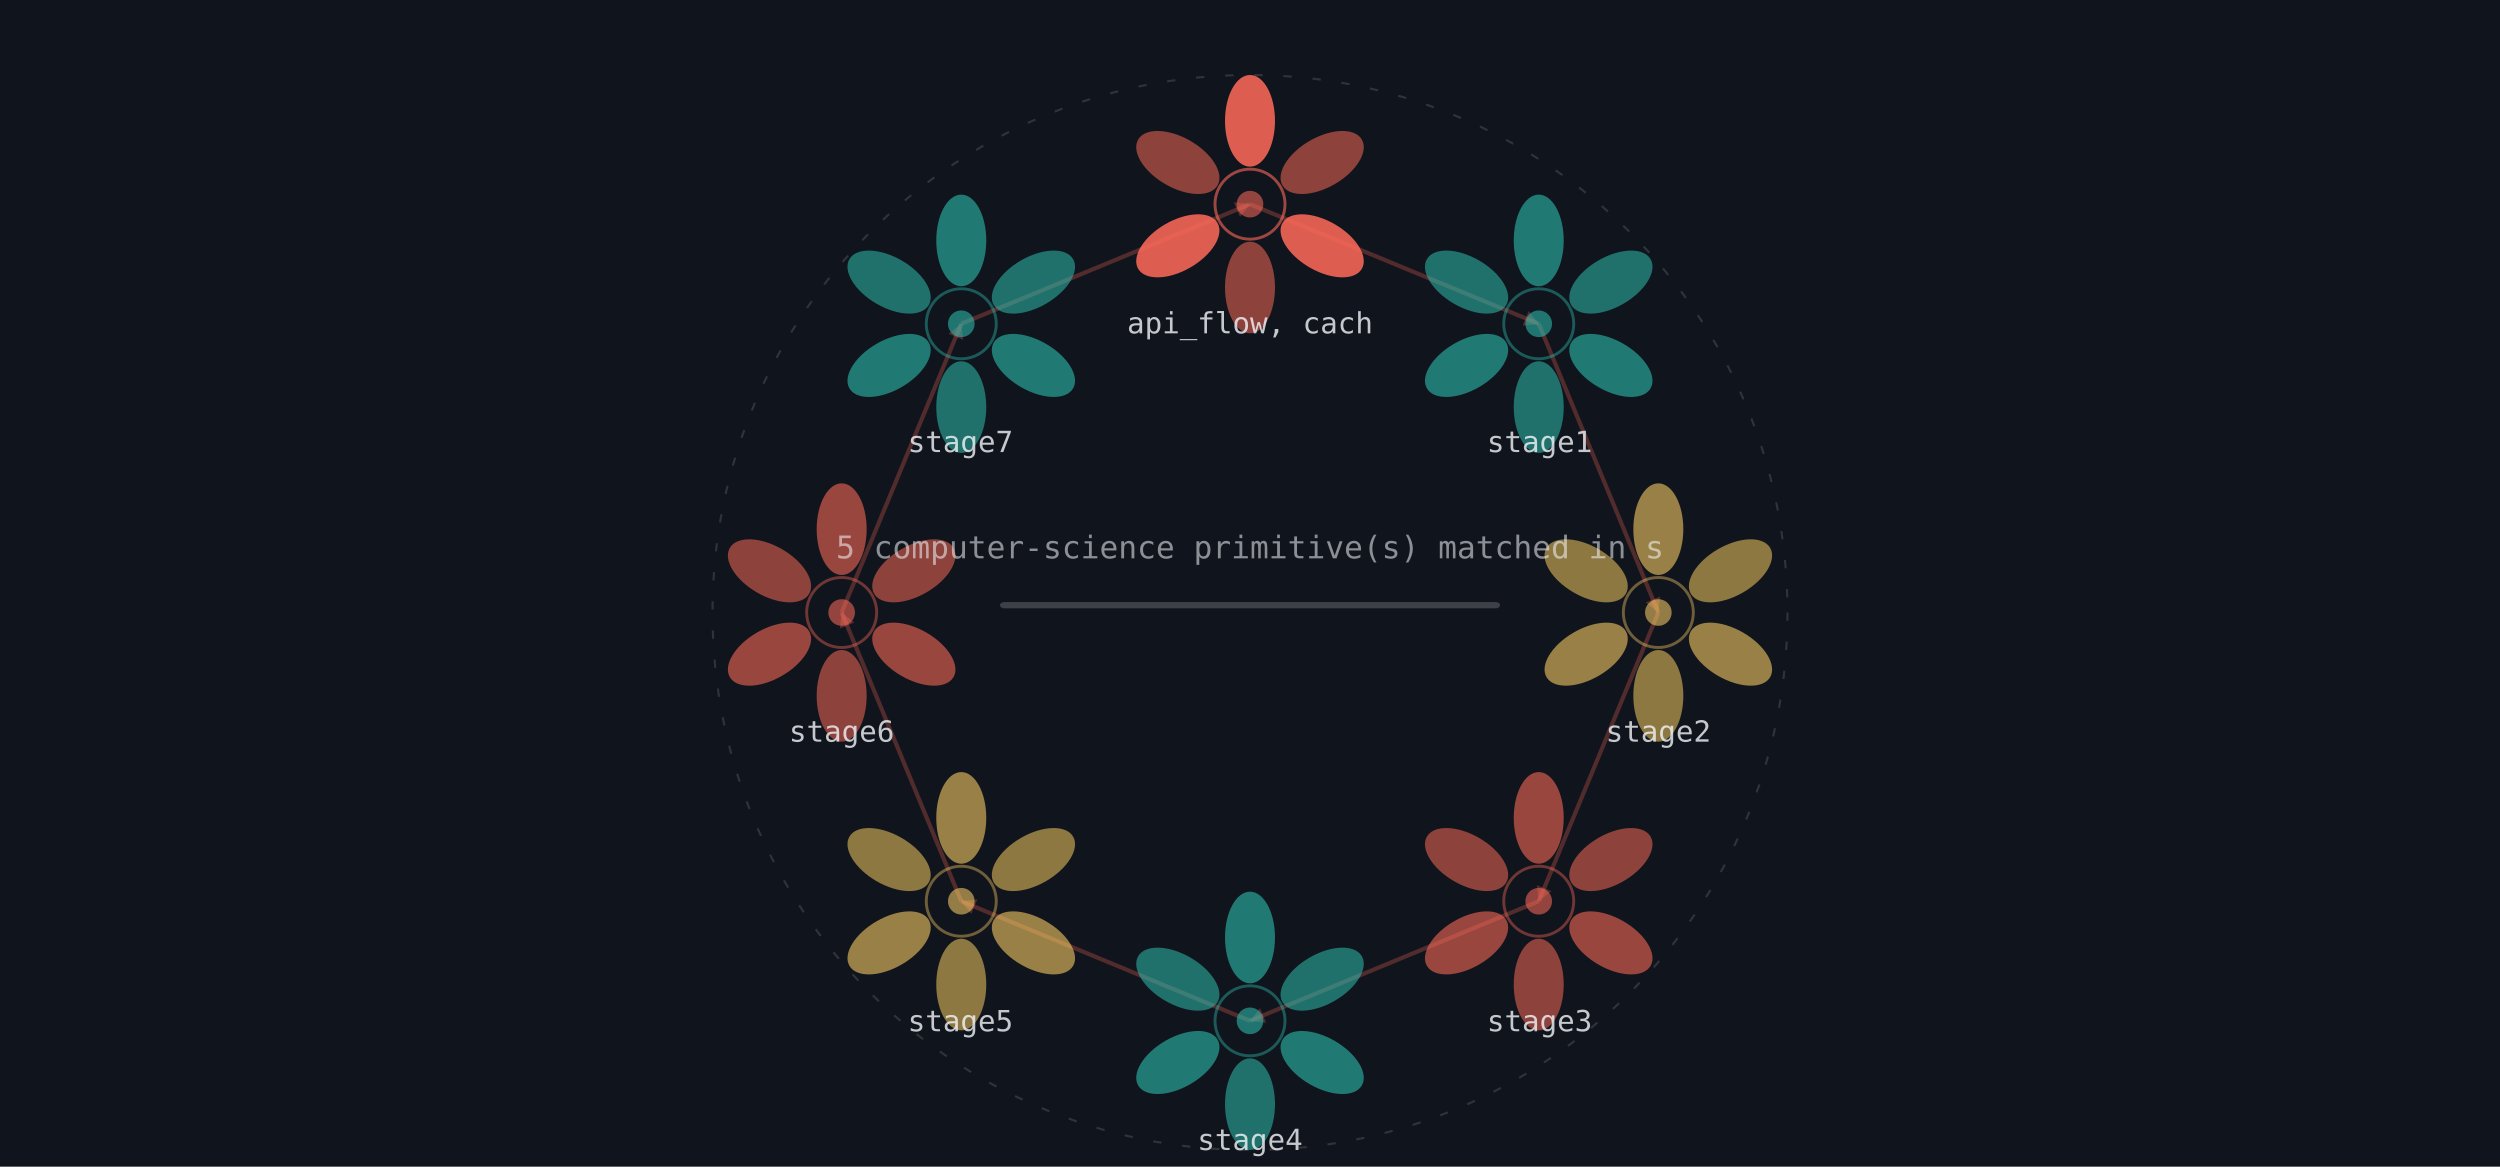
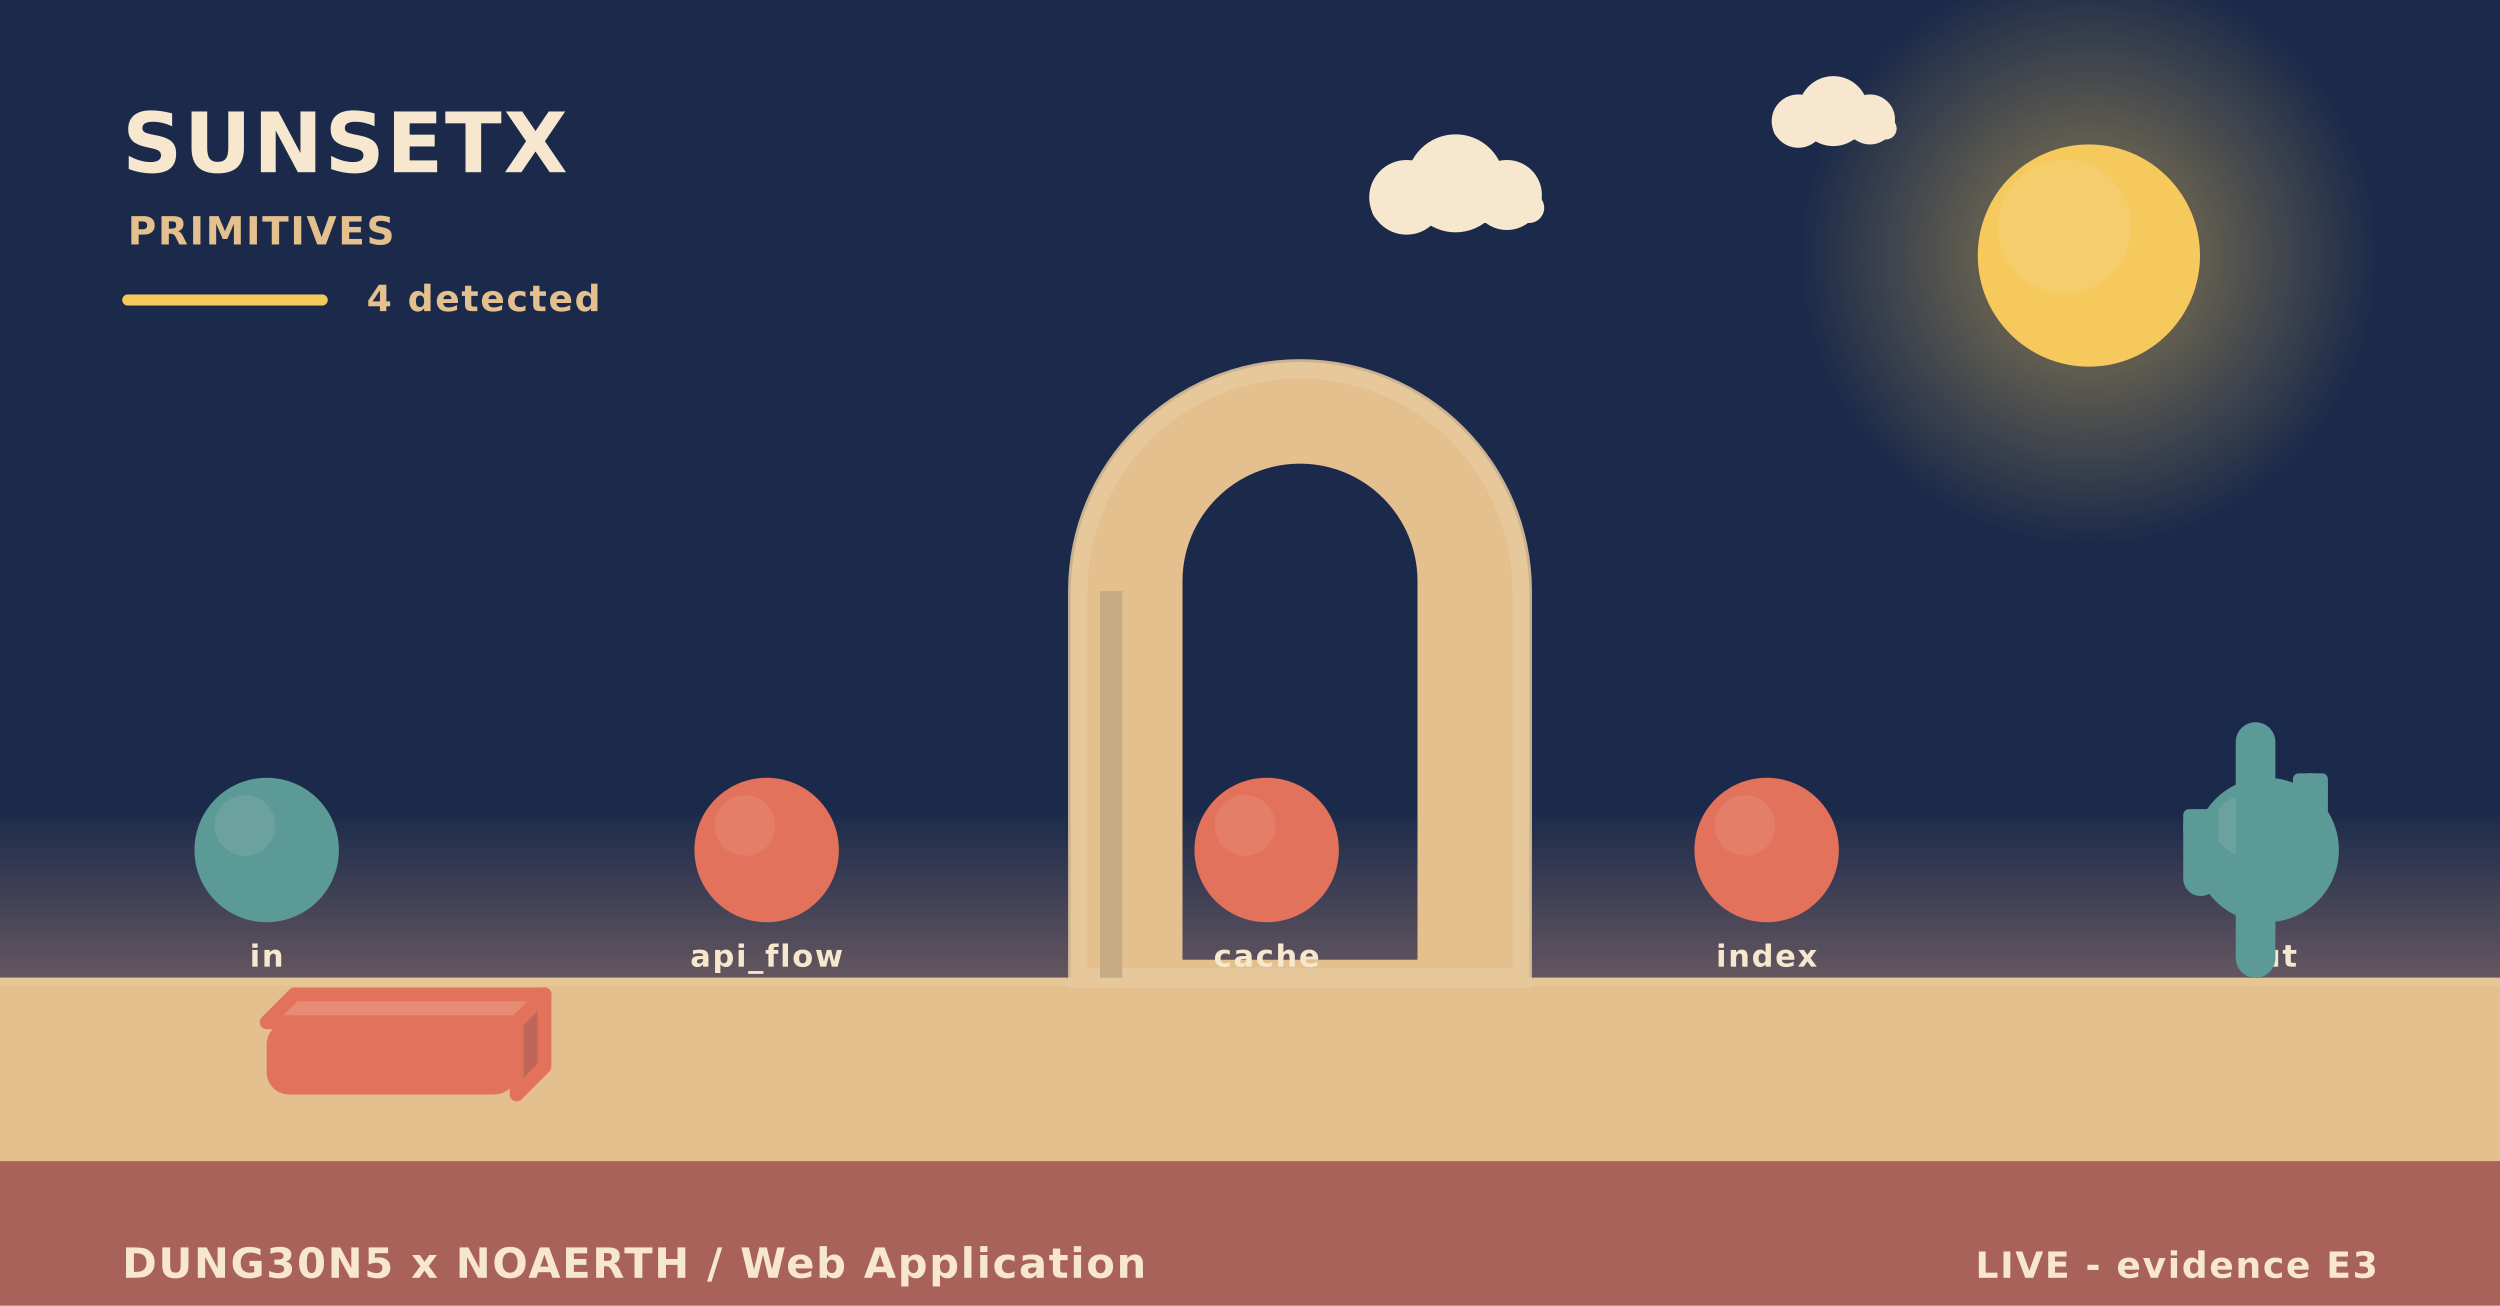
- <svg xmlns="http://www.w3.org/2000/svg" viewBox="0 0 1200 560" width="1200" height="560" role="img" aria-label="SUNSETX state machine">
-   <rect width="1200" height="560" fill="#10141c" />
-   <defs>
-     <linearGradient id="gs" x1="0" y1="0" x2="1" y2="1">
-       <stop offset="0%" stop-color="#ff6b5a" />
-       <stop offset="100%" stop-color="#2ec4b6" />
-     </linearGradient>
-   </defs>
-   <circle cx="600.00" cy="294.00" r="258.00" fill="none" stroke="rgba(242,245,249,0.140)" stroke-width="1.00" opacity="1.00" stroke-dasharray="4 10" />
-   <line x1="600.00" y1="98.00" x2="738.59" y2="155.41" stroke="rgba(255,107,90,0.500)" stroke-width="2.00" opacity="0.55" />
-   <polygon points="738.59,155.41 733.76,149.29 730.86,156.32" fill="rgba(255,107,90,0.500)" opacity="0.55" />
-   <line x1="738.59" y1="155.41" x2="796.00" y2="294.00" stroke="rgba(255,107,90,0.500)" stroke-width="2.00" opacity="0.55" />
-   <polygon points="796.00,294.00 796.91,286.26 789.89,289.17" fill="rgba(255,107,90,0.500)" opacity="0.55" />
-   <line x1="796.00" y1="294.00" x2="738.59" y2="432.59" stroke="rgba(255,107,90,0.500)" stroke-width="2.00" opacity="0.55" />
-   <polygon points="738.59,432.59 744.71,427.76 737.68,424.86" fill="rgba(255,107,90,0.500)" opacity="0.55" />
-   <line x1="738.59" y1="432.59" x2="600.00" y2="490.00" stroke="rgba(255,107,90,0.500)" stroke-width="2.00" opacity="0.55" />
-   <polygon points="600.00,490.00 607.74,490.91 604.83,483.89" fill="rgba(255,107,90,0.500)" opacity="0.55" />
-   <line x1="600.00" y1="490.00" x2="461.41" y2="432.59" stroke="rgba(255,107,90,0.500)" stroke-width="2.00" opacity="0.55" />
-   <polygon points="461.41,432.59 466.24,438.71 469.14,431.68" fill="rgba(255,107,90,0.500)" opacity="0.55" />
-   <line x1="461.41" y1="432.59" x2="404.00" y2="294.00" stroke="rgba(255,107,90,0.500)" stroke-width="2.00" opacity="0.55" />
-   <polygon points="404.00,294.00 403.09,301.74 410.11,298.83" fill="rgba(255,107,90,0.500)" opacity="0.55" />
-   <line x1="404.00" y1="294.00" x2="461.41" y2="155.41" stroke="rgba(255,107,90,0.500)" stroke-width="2.00" opacity="0.55" />
-   <polygon points="461.41,155.41 455.29,160.24 462.32,163.14" fill="rgba(255,107,90,0.500)" opacity="0.55" />
-   <line x1="461.41" y1="155.41" x2="600.00" y2="98.00" stroke="rgba(255,107,90,0.500)" stroke-width="2.00" opacity="0.55" />
-   <polygon points="600.00,98.00 592.26,97.09 595.17,104.11" fill="rgba(255,107,90,0.500)" opacity="0.55" />
-   <ellipse cx="600.00" cy="58.00" rx="12.00" ry="22.00" fill="rgba(255,107,90,0.900)" opacity="0.95" transform="rotate(0.0 600.00 58.00)" />
-   <ellipse cx="634.64" cy="78.00" rx="12.00" ry="22.00" fill="rgba(255,107,90,0.550)" opacity="0.95" transform="rotate(60.0 634.64 78.00)" />
-   <ellipse cx="634.64" cy="118.00" rx="12.00" ry="22.00" fill="rgba(255,107,90,0.900)" opacity="0.95" transform="rotate(120.0 634.64 118.00)" />
-   <ellipse cx="600.00" cy="138.00" rx="12.00" ry="22.00" fill="rgba(255,107,90,0.550)" opacity="0.95" transform="rotate(180.0 600.00 138.00)" />
-   <ellipse cx="565.36" cy="118.00" rx="12.00" ry="22.00" fill="rgba(255,107,90,0.900)" opacity="0.95" transform="rotate(240.0 565.36 118.00)" />
-   <ellipse cx="565.36" cy="78.00" rx="12.00" ry="22.00" fill="rgba(255,107,90,0.550)" opacity="0.95" transform="rotate(300.0 565.36 78.00)" />
-   <circle cx="600.00" cy="98.00" r="16.80" fill="none" stroke="rgba(255,107,90,0.900)" stroke-width="1.40" opacity="0.66" />
-   <circle cx="600.00" cy="98.00" r="6.40" fill="rgba(255,107,90,0.550)" opacity="1.00" />
-   <text x="600" y="160" font-family="ui-monospace,Menlo,monospace" font-size="14" fill="rgba(242,245,249,0.800)" text-anchor="middle">api_flow, cach</text>
-   <ellipse cx="738.59" cy="115.41" rx="12.00" ry="22.00" fill="rgba(46,196,182,0.600)" opacity="0.95" transform="rotate(0.0 738.59 115.41)" />
-   <ellipse cx="773.23" cy="135.41" rx="12.00" ry="22.00" fill="rgba(46,196,182,0.550)" opacity="0.95" transform="rotate(60.0 773.23 135.41)" />
-   <ellipse cx="773.23" cy="175.41" rx="12.00" ry="22.00" fill="rgba(46,196,182,0.600)" opacity="0.95" transform="rotate(120.0 773.23 175.41)" />
-   <ellipse cx="738.59" cy="195.41" rx="12.00" ry="22.00" fill="rgba(46,196,182,0.550)" opacity="0.95" transform="rotate(180.0 738.59 195.41)" />
-   <ellipse cx="703.95" cy="175.41" rx="12.00" ry="22.00" fill="rgba(46,196,182,0.600)" opacity="0.95" transform="rotate(240.0 703.95 175.41)" />
-   <ellipse cx="703.95" cy="135.41" rx="12.00" ry="22.00" fill="rgba(46,196,182,0.550)" opacity="0.95" transform="rotate(300.0 703.95 135.41)" />
-   <circle cx="738.59" cy="155.41" r="16.80" fill="none" stroke="rgba(46,196,182,0.600)" stroke-width="1.40" opacity="0.66" />
-   <circle cx="738.59" cy="155.41" r="6.40" fill="rgba(46,196,182,0.550)" opacity="1.00" />
-   <text x="739" y="217" font-family="ui-monospace,Menlo,monospace" font-size="14" fill="rgba(242,245,249,0.800)" text-anchor="middle">stage1</text>
-   <ellipse cx="796.00" cy="254.00" rx="12.00" ry="22.00" fill="rgba(255,209,102,0.600)" opacity="0.95" transform="rotate(0.0 796.00 254.00)" />
-   <ellipse cx="830.64" cy="274.00" rx="12.00" ry="22.00" fill="rgba(255,209,102,0.550)" opacity="0.95" transform="rotate(60.0 830.64 274.00)" />
-   <ellipse cx="830.64" cy="314.00" rx="12.00" ry="22.00" fill="rgba(255,209,102,0.600)" opacity="0.95" transform="rotate(120.0 830.64 314.00)" />
-   <ellipse cx="796.00" cy="334.00" rx="12.00" ry="22.00" fill="rgba(255,209,102,0.550)" opacity="0.95" transform="rotate(180.0 796.00 334.00)" />
-   <ellipse cx="761.36" cy="314.00" rx="12.00" ry="22.00" fill="rgba(255,209,102,0.600)" opacity="0.95" transform="rotate(240.0 761.36 314.00)" />
-   <ellipse cx="761.36" cy="274.00" rx="12.00" ry="22.00" fill="rgba(255,209,102,0.550)" opacity="0.95" transform="rotate(300.0 761.36 274.00)" />
-   <circle cx="796.00" cy="294.00" r="16.80" fill="none" stroke="rgba(255,209,102,0.600)" stroke-width="1.40" opacity="0.66" />
-   <circle cx="796.00" cy="294.00" r="6.40" fill="rgba(255,209,102,0.550)" opacity="1.00" />
-   <text x="796" y="356" font-family="ui-monospace,Menlo,monospace" font-size="14" fill="rgba(242,245,249,0.800)" text-anchor="middle">stage2</text>
-   <ellipse cx="738.59" cy="392.59" rx="12.00" ry="22.00" fill="rgba(255,107,90,0.600)" opacity="0.95" transform="rotate(0.0 738.59 392.59)" />
-   <ellipse cx="773.23" cy="412.59" rx="12.00" ry="22.00" fill="rgba(255,107,90,0.550)" opacity="0.95" transform="rotate(60.0 773.23 412.59)" />
-   <ellipse cx="773.23" cy="452.59" rx="12.00" ry="22.00" fill="rgba(255,107,90,0.600)" opacity="0.95" transform="rotate(120.0 773.23 452.59)" />
-   <ellipse cx="738.59" cy="472.59" rx="12.00" ry="22.00" fill="rgba(255,107,90,0.550)" opacity="0.95" transform="rotate(180.0 738.59 472.59)" />
-   <ellipse cx="703.95" cy="452.59" rx="12.00" ry="22.00" fill="rgba(255,107,90,0.600)" opacity="0.95" transform="rotate(240.0 703.95 452.59)" />
-   <ellipse cx="703.95" cy="412.59" rx="12.00" ry="22.00" fill="rgba(255,107,90,0.550)" opacity="0.95" transform="rotate(300.0 703.95 412.59)" />
-   <circle cx="738.59" cy="432.59" r="16.80" fill="none" stroke="rgba(255,107,90,0.600)" stroke-width="1.40" opacity="0.66" />
-   <circle cx="738.59" cy="432.59" r="6.40" fill="rgba(255,107,90,0.550)" opacity="1.00" />
-   <text x="739" y="495" font-family="ui-monospace,Menlo,monospace" font-size="14" fill="rgba(242,245,249,0.800)" text-anchor="middle">stage3</text>
-   <ellipse cx="600.00" cy="450.00" rx="12.00" ry="22.00" fill="rgba(46,196,182,0.600)" opacity="0.95" transform="rotate(0.0 600.00 450.00)" />
-   <ellipse cx="634.64" cy="470.00" rx="12.00" ry="22.00" fill="rgba(46,196,182,0.550)" opacity="0.95" transform="rotate(60.0 634.64 470.00)" />
-   <ellipse cx="634.64" cy="510.00" rx="12.00" ry="22.00" fill="rgba(46,196,182,0.600)" opacity="0.95" transform="rotate(120.0 634.64 510.00)" />
-   <ellipse cx="600.00" cy="530.00" rx="12.00" ry="22.00" fill="rgba(46,196,182,0.550)" opacity="0.95" transform="rotate(180.0 600.00 530.00)" />
-   <ellipse cx="565.36" cy="510.00" rx="12.00" ry="22.00" fill="rgba(46,196,182,0.600)" opacity="0.95" transform="rotate(240.0 565.36 510.00)" />
-   <ellipse cx="565.36" cy="470.00" rx="12.00" ry="22.00" fill="rgba(46,196,182,0.550)" opacity="0.95" transform="rotate(300.0 565.36 470.00)" />
-   <circle cx="600.00" cy="490.00" r="16.80" fill="none" stroke="rgba(46,196,182,0.600)" stroke-width="1.40" opacity="0.66" />
-   <circle cx="600.00" cy="490.00" r="6.40" fill="rgba(46,196,182,0.550)" opacity="1.00" />
-   <text x="600" y="552" font-family="ui-monospace,Menlo,monospace" font-size="14" fill="rgba(242,245,249,0.800)" text-anchor="middle">stage4</text>
-   <ellipse cx="461.41" cy="392.59" rx="12.00" ry="22.00" fill="rgba(255,209,102,0.600)" opacity="0.95" transform="rotate(0.0 461.41 392.59)" />
-   <ellipse cx="496.05" cy="412.59" rx="12.00" ry="22.00" fill="rgba(255,209,102,0.550)" opacity="0.95" transform="rotate(60.0 496.05 412.59)" />
-   <ellipse cx="496.05" cy="452.59" rx="12.00" ry="22.00" fill="rgba(255,209,102,0.600)" opacity="0.95" transform="rotate(120.0 496.05 452.59)" />
-   <ellipse cx="461.41" cy="472.59" rx="12.00" ry="22.00" fill="rgba(255,209,102,0.550)" opacity="0.95" transform="rotate(180.0 461.41 472.59)" />
-   <ellipse cx="426.77" cy="452.59" rx="12.00" ry="22.00" fill="rgba(255,209,102,0.600)" opacity="0.95" transform="rotate(240.0 426.77 452.59)" />
-   <ellipse cx="426.77" cy="412.59" rx="12.00" ry="22.00" fill="rgba(255,209,102,0.550)" opacity="0.95" transform="rotate(300.0 426.77 412.59)" />
-   <circle cx="461.41" cy="432.59" r="16.80" fill="none" stroke="rgba(255,209,102,0.600)" stroke-width="1.40" opacity="0.66" />
-   <circle cx="461.41" cy="432.59" r="6.40" fill="rgba(255,209,102,0.550)" opacity="1.00" />
-   <text x="461" y="495" font-family="ui-monospace,Menlo,monospace" font-size="14" fill="rgba(242,245,249,0.800)" text-anchor="middle">stage5</text>
-   <ellipse cx="404.00" cy="254.00" rx="12.00" ry="22.00" fill="rgba(255,107,90,0.600)" opacity="0.95" transform="rotate(0.0 404.00 254.00)" />
-   <ellipse cx="438.64" cy="274.00" rx="12.00" ry="22.00" fill="rgba(255,107,90,0.550)" opacity="0.95" transform="rotate(60.0 438.64 274.00)" />
-   <ellipse cx="438.64" cy="314.00" rx="12.00" ry="22.00" fill="rgba(255,107,90,0.600)" opacity="0.95" transform="rotate(120.0 438.64 314.00)" />
-   <ellipse cx="404.00" cy="334.00" rx="12.00" ry="22.00" fill="rgba(255,107,90,0.550)" opacity="0.95" transform="rotate(180.0 404.00 334.00)" />
-   <ellipse cx="369.36" cy="314.00" rx="12.00" ry="22.00" fill="rgba(255,107,90,0.600)" opacity="0.95" transform="rotate(240.0 369.36 314.00)" />
-   <ellipse cx="369.36" cy="274.00" rx="12.00" ry="22.00" fill="rgba(255,107,90,0.550)" opacity="0.95" transform="rotate(300.0 369.36 274.00)" />
-   <circle cx="404.00" cy="294.00" r="16.80" fill="none" stroke="rgba(255,107,90,0.600)" stroke-width="1.40" opacity="0.66" />
-   <circle cx="404.00" cy="294.00" r="6.40" fill="rgba(255,107,90,0.550)" opacity="1.00" />
-   <text x="404" y="356" font-family="ui-monospace,Menlo,monospace" font-size="14" fill="rgba(242,245,249,0.800)" text-anchor="middle">stage6</text>
-   <ellipse cx="461.41" cy="115.41" rx="12.00" ry="22.00" fill="rgba(46,196,182,0.600)" opacity="0.95" transform="rotate(0.0 461.41 115.41)" />
-   <ellipse cx="496.05" cy="135.41" rx="12.00" ry="22.00" fill="rgba(46,196,182,0.550)" opacity="0.95" transform="rotate(60.0 496.05 135.41)" />
-   <ellipse cx="496.05" cy="175.41" rx="12.00" ry="22.00" fill="rgba(46,196,182,0.600)" opacity="0.95" transform="rotate(120.0 496.05 175.41)" />
-   <ellipse cx="461.41" cy="195.41" rx="12.00" ry="22.00" fill="rgba(46,196,182,0.550)" opacity="0.95" transform="rotate(180.0 461.41 195.41)" />
-   <ellipse cx="426.77" cy="175.41" rx="12.00" ry="22.00" fill="rgba(46,196,182,0.600)" opacity="0.95" transform="rotate(240.0 426.77 175.41)" />
-   <ellipse cx="426.77" cy="135.41" rx="12.00" ry="22.00" fill="rgba(46,196,182,0.550)" opacity="0.95" transform="rotate(300.0 426.77 135.41)" />
-   <circle cx="461.41" cy="155.41" r="16.80" fill="none" stroke="rgba(46,196,182,0.600)" stroke-width="1.40" opacity="0.66" />
-   <circle cx="461.41" cy="155.41" r="6.40" fill="rgba(46,196,182,0.550)" opacity="1.00" />
-   <text x="461" y="217" font-family="ui-monospace,Menlo,monospace" font-size="14" fill="rgba(242,245,249,0.800)" text-anchor="middle">stage7</text>
-   <rect x="480.00" y="289.00" width="240.00" height="3.00" rx="2.00" fill="rgba(242,245,249,0.200)" opacity="1.00" />
-   <text x="600" y="268" font-family="ui-monospace,Menlo,monospace" font-size="15" fill="rgba(242,245,249,0.550)" text-anchor="middle">5 computer-science primitive(s) matched in s</text>
+ <svg xmlns="http://www.w3.org/2000/svg" width="900" height="470" viewBox="0 0 900 470" role="img" aria-label="SUNSETX - how it behaves">
+   <linearGradient id="skys" x1="0" y1="0" x2="0" y2="1">
+     <stop offset="0" stop-color="#1b2a4a" />
+     <stop offset="0.62" stop-color="#1b2a4a" />
+     <stop offset="1" stop-color="#f3ad8a" />
+   </linearGradient>
+   <rect width="900" height="470" fill="url(#skys)" />
+   <radialGradient id="suns">
+     <stop offset="0.35" stop-color="#f5c95c" stop-opacity="0.34" />
+     <stop offset="1" stop-color="#f5c95c" stop-opacity="0" />
+   </radialGradient>
+   <circle cx="752" cy="92" r="104" fill="url(#suns)" />
+   <circle cx="752" cy="92" r="40" fill="#f5c95c" />
+   <circle cx="743.2" cy="81.6" r="24" fill="#f5d27e" opacity="0.5" />
+   <g>
+     <circle cx="524" cy="66" r="17.64" fill="#f6e7ce" />
+     <circle cx="506.36" cy="71.04" r="13.44" fill="#f6e7ce" />
+     <circle cx="542.48" cy="70.2" r="12.6" fill="#f6e7ce" />
+     <rect x="493.76" y="69.36" width="62.16" height="10.92" rx="5.46" fill="#f6e7ce" />
+   </g>
+   <g>
+     <circle cx="660" cy="40" r="12.6" fill="#f6e7ce" />
+     <circle cx="647.4" cy="43.6" r="9.6" fill="#f6e7ce" />
+     <circle cx="673.2" cy="43" r="9" fill="#f6e7ce" />
+     <rect x="638.4" y="42.4" width="44.4" height="7.8" rx="3.9" fill="#f6e7ce" />
+   </g>
+   <rect x="0" y="352" width="900" height="118" fill="#e3c08d" />
+   <rect x="0" y="352" width="900" height="3" fill="#e6c596" />
+   <text x="44" y="62" font-family="Verdana,DejaVu Sans,sans-serif" font-size="30" font-weight="700" letter-spacing="0.6" fill="#f6e7ce" text-anchor="start">SUNSETX</text>
+   <text x="46" y="88" font-family="Verdana,DejaVu Sans,sans-serif" font-size="14" font-weight="700" letter-spacing="0.6" fill="#e3c08d" text-anchor="start">PRIMITIVES</text>
+   <rect x="44" y="106" width="74" height="4" rx="2" fill="#f5c95c" />
+   <text x="132" y="112" font-family="Verdana,DejaVu Sans,sans-serif" font-size="13" font-weight="700" letter-spacing="0.6" fill="#e3c08d" text-anchor="start">4 detected</text>
+   <path d="M388,352 L388,212.8 A80,80 0 0 1 548,212.8 L548,352 Z M423.2,348 L423.2,209.22 A44.8,44.8 0 0 1 512.8,209.22 L512.8,348 Z" fill="#e3c08d" fill-rule="evenodd" stroke="#e3c08d" stroke-width="5" stroke-linejoin="round" />
+   <path d="M388,352 L388,212.8 A80,80 0 0 1 548,212.8 L548,352 Z" fill="none" stroke="#e8c99d" stroke-width="7" stroke-linecap="round" opacity="0.85" />
+   <rect x="396" y="212.8" width="8" height="139.2" fill="#c7ab84" />
+   <circle cx="96" cy="306" r="26" fill="#5b9a97" />
+   <circle cx="88.2" cy="297.16" r="10.92" fill="#7aa9a2" opacity="0.55" />
+   <text x="96" y="348" font-family="Verdana,DejaVu Sans,sans-serif" font-size="11" font-weight="700" letter-spacing="0.6" fill="#f6e7ce" text-anchor="middle">in</text>
+   <circle cx="276" cy="306" r="26" fill="#e2725b" />
+   <circle cx="268.2" cy="297.16" r="10.92" fill="#e68972" opacity="0.55" />
+   <text x="276" y="348" font-family="Verdana,DejaVu Sans,sans-serif" font-size="11" font-weight="700" letter-spacing="0.6" fill="#f6e7ce" text-anchor="middle">api_flow</text>
+   <circle cx="456" cy="306" r="26" fill="#e2725b" />
+   <circle cx="448.2" cy="297.16" r="10.92" fill="#e68972" opacity="0.55" />
+   <text x="456" y="348" font-family="Verdana,DejaVu Sans,sans-serif" font-size="11" font-weight="700" letter-spacing="0.6" fill="#f6e7ce" text-anchor="middle">cache</text>
+   <circle cx="636" cy="306" r="26" fill="#e2725b" />
+   <circle cx="628.2" cy="297.16" r="10.92" fill="#e68972" opacity="0.55" />
+   <text x="636" y="348" font-family="Verdana,DejaVu Sans,sans-serif" font-size="11" font-weight="700" letter-spacing="0.6" fill="#f6e7ce" text-anchor="middle">index</text>
+   <circle cx="816" cy="306" r="26" fill="#5b9a97" />
+   <circle cx="808.2" cy="297.16" r="10.92" fill="#7aa9a2" opacity="0.55" />
+   <text x="816" y="348" font-family="Verdana,DejaVu Sans,sans-serif" font-size="11" font-weight="700" letter-spacing="0.6" fill="#f6e7ce" text-anchor="middle">out</text>
+   <path d="M96,368 L186,368 L196,358 L106,358 Z" fill="#e68c74" stroke="#e2725b" stroke-width="5" stroke-linejoin="round" />
+   <path d="M186,368 L196,358 L196,384 L186,394 Z" fill="#c06658" stroke="#e2725b" stroke-width="5" stroke-linejoin="round" />
+   <rect x="96" y="368" width="90" height="26" rx="8" fill="#e2725b" />
+   <rect x="804.86" y="260" width="14.28" height="92" rx="7.14" fill="#5b9a97" />
+   <rect x="785.96" y="291.28" width="12.6" height="31.28" rx="6.3" fill="#5b9a97" />
+   <rect x="785.96" y="291.28" width="12.6" height="9.2" rx="2.1" fill="#5b9a97" />
+   <rect x="825.44" y="278.4" width="12.6" height="31.28" rx="6.3" fill="#5b9a97" />
+   <rect x="825.44" y="278.4" width="12.6" height="9.2" rx="2.1" fill="#5b9a97" />
+   <rect x="0" y="418" width="900" height="52" rx="0" fill="#a65c56" opacity="0.94" />
+   <text x="44" y="460" font-family="Verdana,DejaVu Sans,sans-serif" font-size="15" font-weight="700" letter-spacing="0.6" fill="#f6e7ce" text-anchor="start">DUNG30N5 x NOAERTH  /  Web Application</text>
+   <text x="856" y="460" font-family="Verdana,DejaVu Sans,sans-serif" font-size="13" font-weight="700" letter-spacing="0.6" fill="#f6e7ce" text-anchor="end">LIVE  -  evidence E3</text>
</svg>
